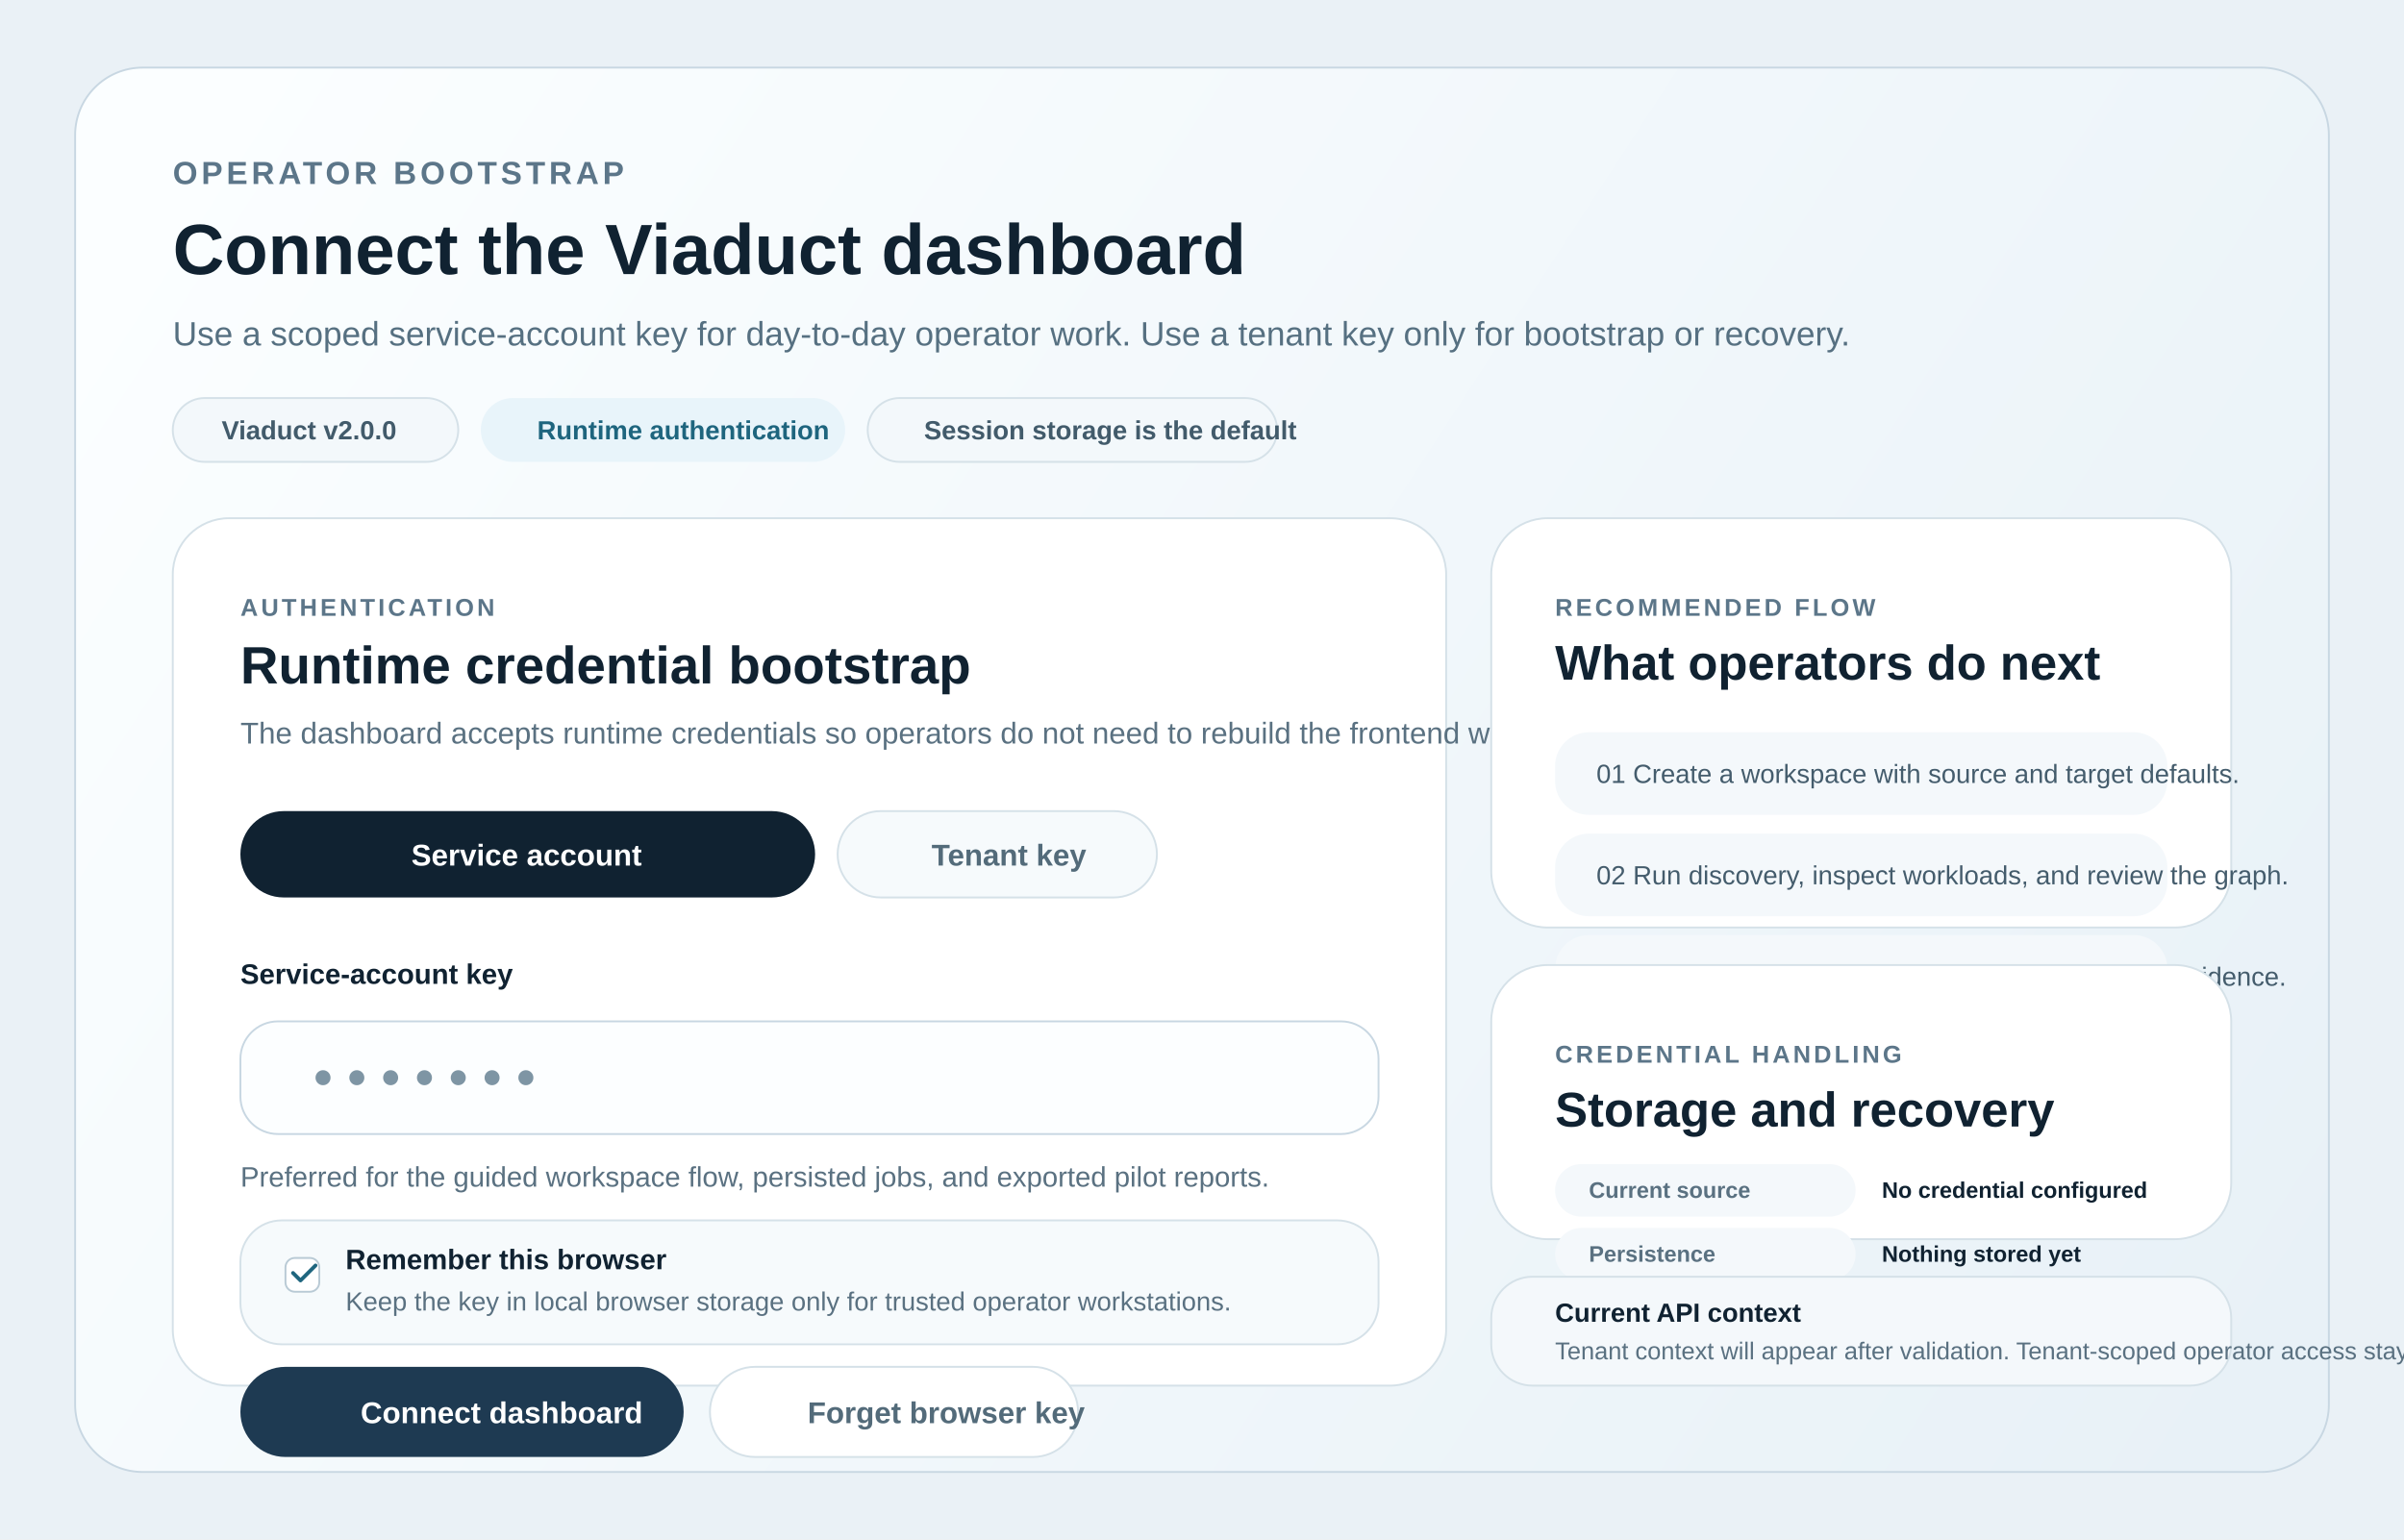
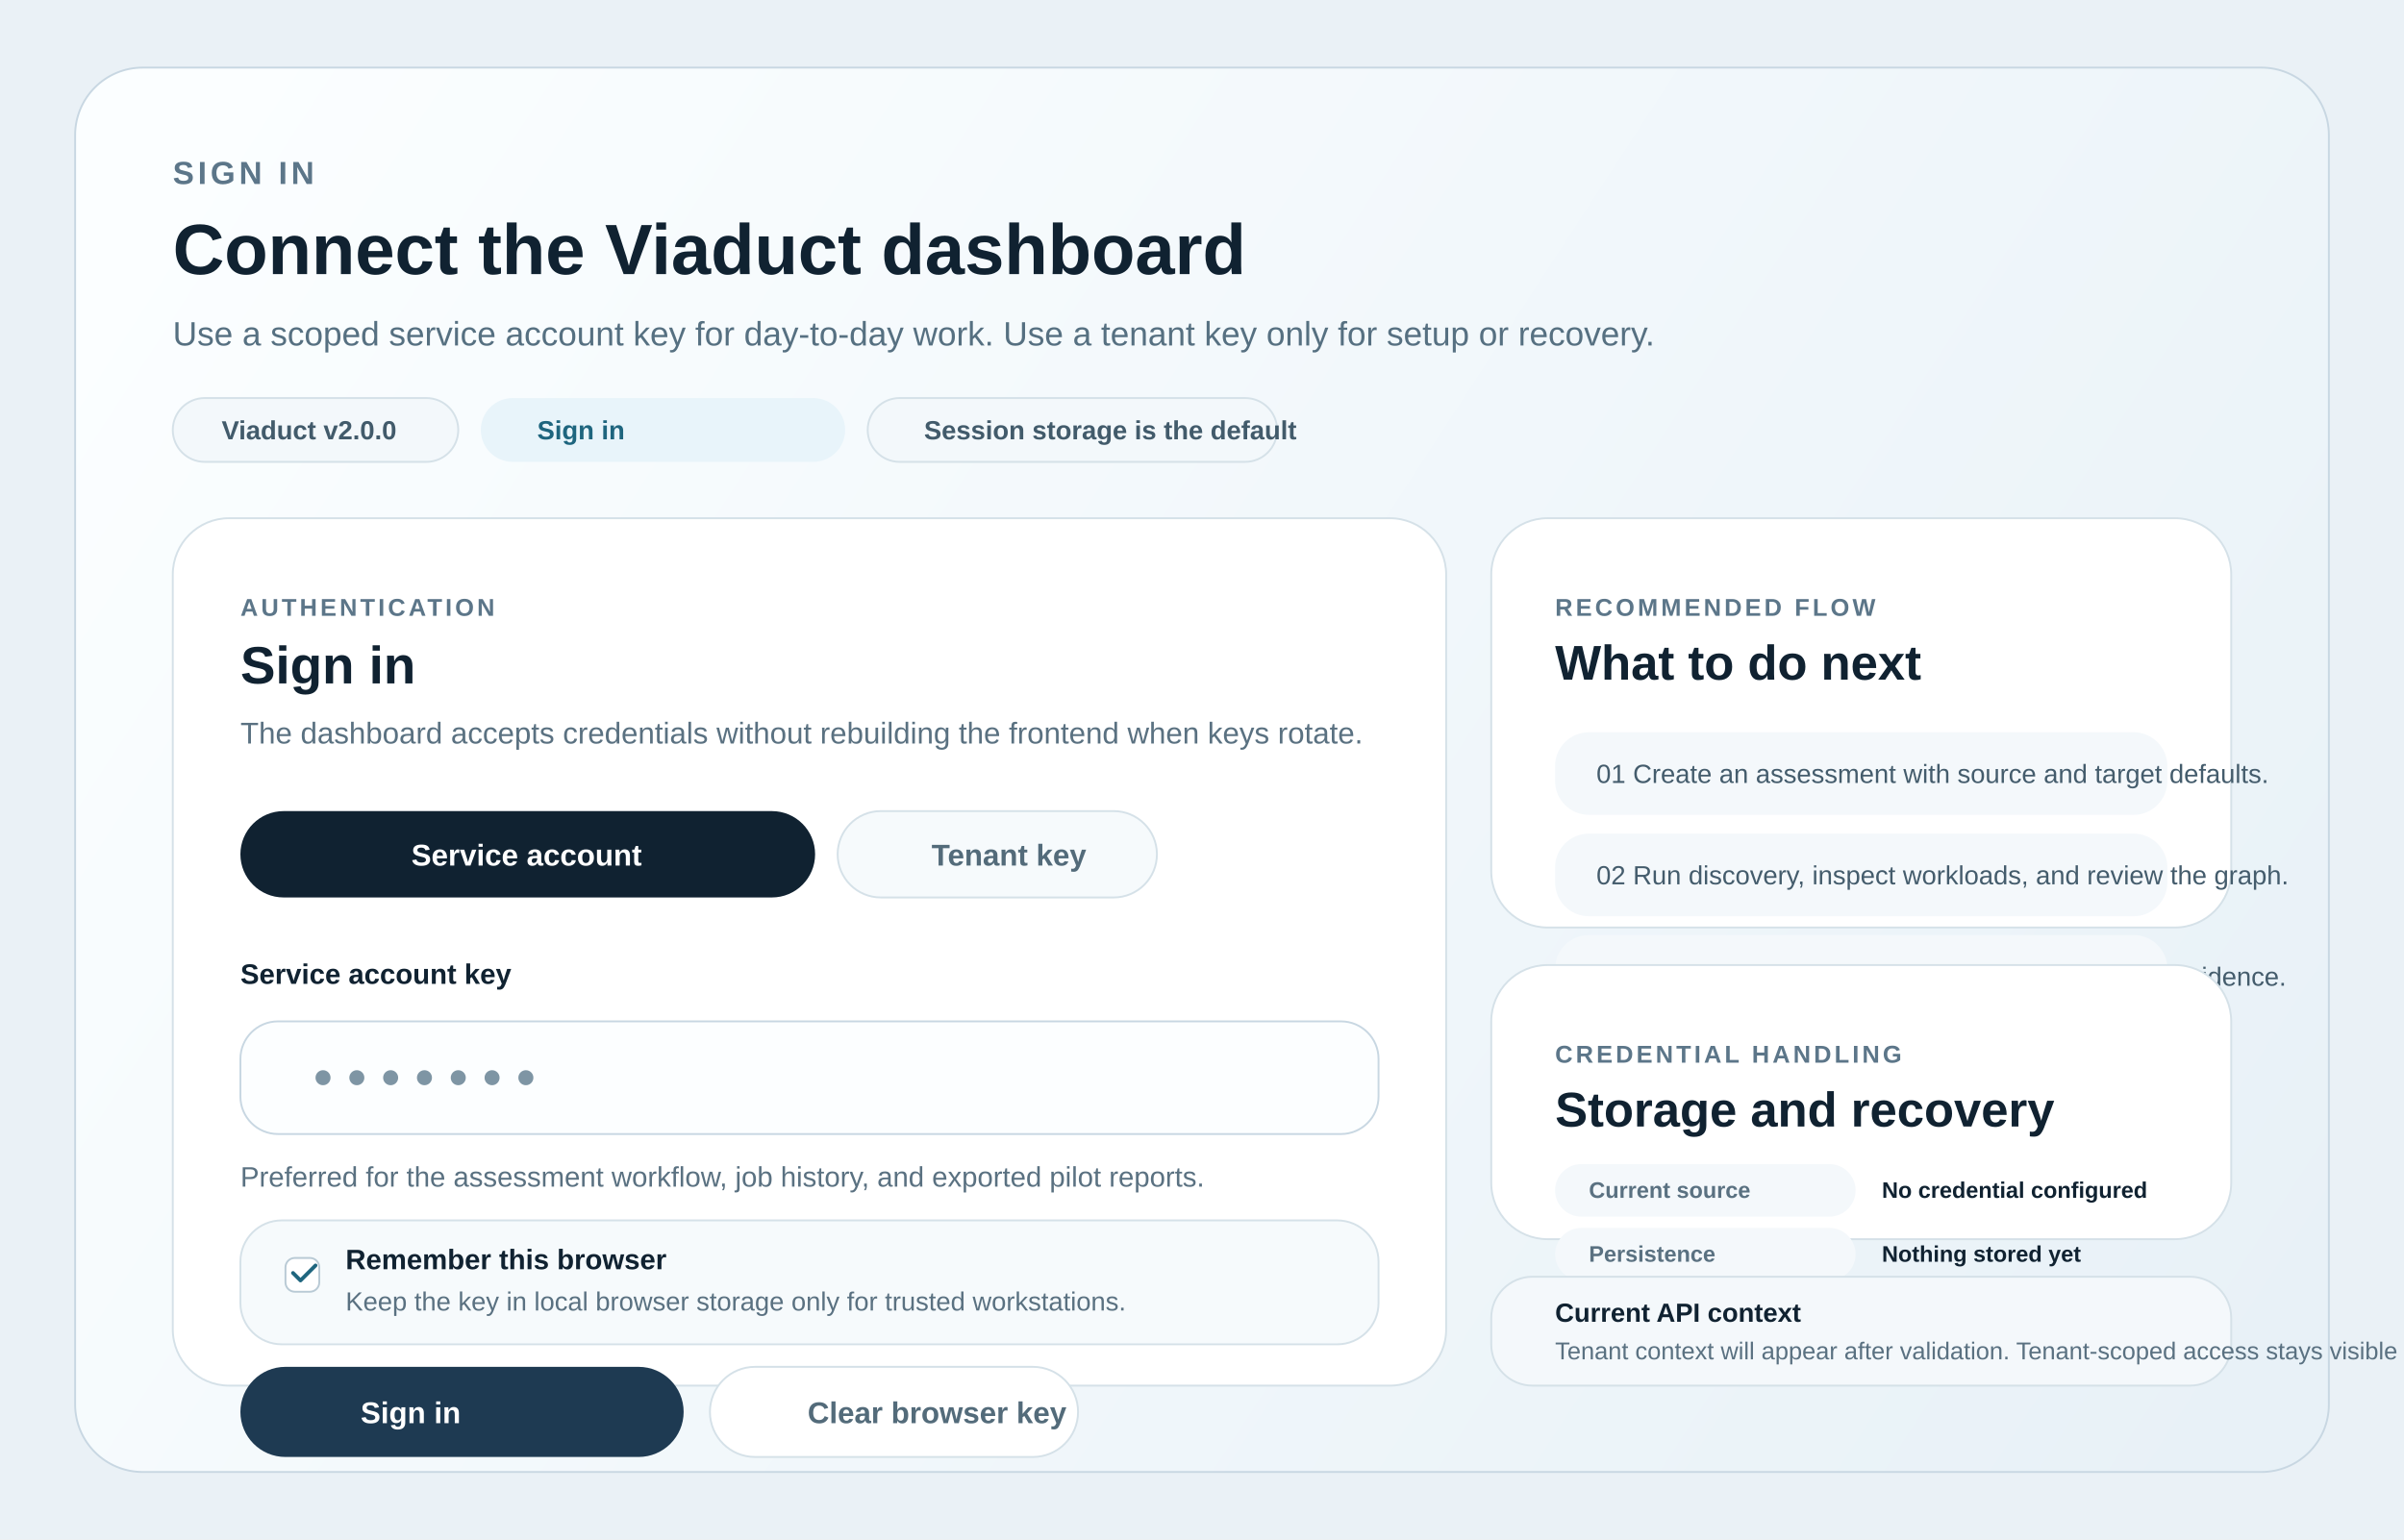
<svg xmlns="http://www.w3.org/2000/svg" width="1280" height="820" viewBox="0 0 1280 820" fill="none">
  <defs>
    <linearGradient id="bootstrap-shell" x1="96" y1="72" x2="1184" y2="780" gradientUnits="userSpaceOnUse">
      <stop stop-color="#FBFEFF" />
      <stop offset="1" stop-color="#E8F1F7" />
    </linearGradient>
    <linearGradient id="bootstrap-button" x1="0" y1="0" x2="240" y2="48" gradientUnits="userSpaceOnUse">
      <stop stop-color="#102231" />
      <stop offset="1" stop-color="#1E3A52" />
    </linearGradient>
  </defs>
  <rect width="1280" height="820" fill="#EAF1F6" />
  <rect x="40" y="36" width="1200" height="748" rx="36" fill="url(#bootstrap-shell)" stroke="#C8D7E2" />
-   <text x="92" y="98" fill="#5C7689" font-family="Segoe UI, Arial, sans-serif" font-size="17" font-weight="700" letter-spacing="2">OPERATOR BOOTSTRAP</text>
+   <text x="92" y="98" fill="#5C7689" font-family="Segoe UI, Arial, sans-serif" font-size="17" font-weight="700" letter-spacing="2">SIGN IN</text>
  <text x="92" y="146" fill="#102231" font-family="Segoe UI, Arial, sans-serif" font-size="38" font-weight="700">Connect the Viaduct dashboard</text>
-   <text x="92" y="184" fill="#567081" font-family="Segoe UI, Arial, sans-serif" font-size="18">Use a scoped service-account key for day-to-day operator work. Use a tenant key only for bootstrap or recovery.</text>
+   <text x="92" y="184" fill="#567081" font-family="Segoe UI, Arial, sans-serif" font-size="18">Use a scoped service account key for day-to-day work. Use a tenant key only for setup or recovery.</text>
  <rect x="92" y="212" width="152" height="34" rx="17" fill="#F3F8FB" stroke="#D5E1E8" />
  <text x="118" y="234" fill="#425B6B" font-family="Segoe UI, Arial, sans-serif" font-size="14" font-weight="700">Viaduct v2.0.0</text>
  <rect x="256" y="212" width="194" height="34" rx="17" fill="#E8F4FA" />
-   <text x="286" y="234" fill="#1E657E" font-family="Segoe UI, Arial, sans-serif" font-size="14" font-weight="700">Runtime authentication</text>
+   <text x="286" y="234" fill="#1E657E" font-family="Segoe UI, Arial, sans-serif" font-size="14" font-weight="700">Sign in</text>
  <rect x="462" y="212" width="218" height="34" rx="17" fill="#F3F8FB" stroke="#D5E1E8" />
  <text x="492" y="234" fill="#425B6B" font-family="Segoe UI, Arial, sans-serif" font-size="14" font-weight="700">Session storage is the default</text>
  <rect x="92" y="276" width="678" height="462" rx="30" fill="#FFFFFF" stroke="#D5E1E8" />
  <text x="128" y="328" fill="#5C7689" font-family="Segoe UI, Arial, sans-serif" font-size="13" font-weight="700" letter-spacing="1.6">AUTHENTICATION</text>
-   <text x="128" y="364" fill="#102231" font-family="Segoe UI, Arial, sans-serif" font-size="28" font-weight="700">Runtime credential bootstrap</text>
-   <text x="128" y="396" fill="#5A7181" font-family="Segoe UI, Arial, sans-serif" font-size="16">The dashboard accepts runtime credentials so operators do not need to rebuild the frontend when keys rotate.</text>
+   <text x="128" y="364" fill="#102231" font-family="Segoe UI, Arial, sans-serif" font-size="28" font-weight="700">Sign in</text>
+   <text x="128" y="396" fill="#5A7181" font-family="Segoe UI, Arial, sans-serif" font-size="16">The dashboard accepts credentials without rebuilding the frontend when keys rotate.</text>
  <rect x="128" y="432" width="306" height="46" rx="23" fill="#102231" />
  <text x="219" y="461" fill="#FFFFFF" font-family="Segoe UI, Arial, sans-serif" font-size="16" font-weight="700">Service account</text>
  <rect x="446" y="432" width="170" height="46" rx="23" fill="#F6FAFC" stroke="#D5E1E8" />
  <text x="496" y="461" fill="#536B7A" font-family="Segoe UI, Arial, sans-serif" font-size="16" font-weight="700">Tenant key</text>
-   <text x="128" y="524" fill="#102231" font-family="Segoe UI, Arial, sans-serif" font-size="15" font-weight="700">Service-account key</text>
+   <text x="128" y="524" fill="#102231" font-family="Segoe UI, Arial, sans-serif" font-size="15" font-weight="700">Service account key</text>
  <rect x="128" y="544" width="606" height="60" rx="20" fill="#FCFEFF" stroke="#C8D7E2" />
  <circle cx="172" cy="574" r="4" fill="#7E95A4" />
  <circle cx="190" cy="574" r="4" fill="#7E95A4" />
  <circle cx="208" cy="574" r="4" fill="#7E95A4" />
  <circle cx="226" cy="574" r="4" fill="#7E95A4" />
  <circle cx="244" cy="574" r="4" fill="#7E95A4" />
  <circle cx="262" cy="574" r="4" fill="#7E95A4" />
  <circle cx="280" cy="574" r="4" fill="#7E95A4" />
-   <text x="128" y="632" fill="#5A7181" font-family="Segoe UI, Arial, sans-serif" font-size="15">Preferred for the guided workspace flow, persisted jobs, and exported pilot reports.</text>
+   <text x="128" y="632" fill="#5A7181" font-family="Segoe UI, Arial, sans-serif" font-size="15">Preferred for the assessment workflow, job history, and exported pilot reports.</text>
  <rect x="128" y="650" width="606" height="66" rx="22" fill="#F6FAFC" stroke="#D5E1E8" />
  <rect x="152" y="670" width="18" height="18" rx="5" fill="#FFFFFF" stroke="#B9CAD5" />
  <path d="M156 678l4 4 8-8" stroke="#1E657E" stroke-width="2" stroke-linecap="round" stroke-linejoin="round" />
  <text x="184" y="676" fill="#102231" font-family="Segoe UI, Arial, sans-serif" font-size="15" font-weight="700">Remember this browser</text>
-   <text x="184" y="698" fill="#5A7181" font-family="Segoe UI, Arial, sans-serif" font-size="14">Keep the key in local browser storage only for trusted operator workstations.</text>
+   <text x="184" y="698" fill="#5A7181" font-family="Segoe UI, Arial, sans-serif" font-size="14">Keep the key in local browser storage only for trusted workstations.</text>
  <rect x="128" y="728" width="236" height="48" rx="24" fill="url(#bootstrap-button)" />
-   <text x="192" y="758" fill="#FFFFFF" font-family="Segoe UI, Arial, sans-serif" font-size="16" font-weight="700">Connect dashboard</text>
+   <text x="192" y="758" fill="#FFFFFF" font-family="Segoe UI, Arial, sans-serif" font-size="16" font-weight="700">Sign in</text>
  <rect x="378" y="728" width="196" height="48" rx="24" fill="#FFFFFF" stroke="#D5E1E8" />
-   <text x="430" y="758" fill="#536B7A" font-family="Segoe UI, Arial, sans-serif" font-size="16" font-weight="700">Forget browser key</text>
+   <text x="430" y="758" fill="#536B7A" font-family="Segoe UI, Arial, sans-serif" font-size="16" font-weight="700">Clear browser key</text>
  <rect x="794" y="276" width="394" height="218" rx="30" fill="#FFFFFF" stroke="#D5E1E8" />
  <text x="828" y="328" fill="#5C7689" font-family="Segoe UI, Arial, sans-serif" font-size="13" font-weight="700" letter-spacing="1.6">RECOMMENDED FLOW</text>
-   <text x="828" y="362" fill="#102231" font-family="Segoe UI, Arial, sans-serif" font-size="26" font-weight="700">What operators do next</text>
+   <text x="828" y="362" fill="#102231" font-family="Segoe UI, Arial, sans-serif" font-size="26" font-weight="700">What to do next</text>
  <rect x="828" y="390" width="326" height="44" rx="18" fill="#F4F8FB" />
-   <text x="850" y="417" fill="#445C6C" font-family="Segoe UI, Arial, sans-serif" font-size="14">01  Create a workspace with source and target defaults.</text>
+   <text x="850" y="417" fill="#445C6C" font-family="Segoe UI, Arial, sans-serif" font-size="14">01  Create an assessment with source and target defaults.</text>
  <rect x="828" y="444" width="326" height="44" rx="18" fill="#F4F8FB" />
  <text x="850" y="471" fill="#445C6C" font-family="Segoe UI, Arial, sans-serif" font-size="14">02  Run discovery, inspect workloads, and review the graph.</text>
  <rect x="828" y="498" width="326" height="44" rx="18" fill="#F4F8FB" />
  <text x="850" y="525" fill="#445C6C" font-family="Segoe UI, Arial, sans-serif" font-size="14">03  Simulate readiness, save the plan, and export evidence.</text>
  <rect x="794" y="514" width="394" height="146" rx="30" fill="#FFFFFF" stroke="#D5E1E8" />
  <text x="828" y="566" fill="#5C7689" font-family="Segoe UI, Arial, sans-serif" font-size="13" font-weight="700" letter-spacing="1.6">CREDENTIAL HANDLING</text>
  <text x="828" y="600" fill="#102231" font-family="Segoe UI, Arial, sans-serif" font-size="26" font-weight="700">Storage and recovery</text>
  <rect x="828" y="620" width="160" height="28" rx="14" fill="#F4F8FB" />
  <text x="846" y="638" fill="#5A7181" font-family="Segoe UI, Arial, sans-serif" font-size="12" font-weight="700">Current source</text>
  <text x="1002" y="638" fill="#102231" font-family="Segoe UI, Arial, sans-serif" font-size="12" font-weight="700">No credential configured</text>
  <rect x="828" y="654" width="160" height="28" rx="14" fill="#F4F8FB" />
  <text x="846" y="672" fill="#5A7181" font-family="Segoe UI, Arial, sans-serif" font-size="12" font-weight="700">Persistence</text>
  <text x="1002" y="672" fill="#102231" font-family="Segoe UI, Arial, sans-serif" font-size="12" font-weight="700">Nothing stored yet</text>
  <rect x="828" y="688" width="160" height="28" rx="14" fill="#F4F8FB" />
  <text x="846" y="706" fill="#5A7181" font-family="Segoe UI, Arial, sans-serif" font-size="12" font-weight="700">Recommended default</text>
  <text x="1002" y="706" fill="#102231" font-family="Segoe UI, Arial, sans-serif" font-size="12" font-weight="700">Session-only browser storage</text>
  <rect x="794" y="680" width="394" height="58" rx="22" fill="#F4F8FB" stroke="#D5E1E8" />
  <text x="828" y="704" fill="#102231" font-family="Segoe UI, Arial, sans-serif" font-size="14" font-weight="700">Current API context</text>
-   <text x="828" y="724" fill="#5A7181" font-family="Segoe UI, Arial, sans-serif" font-size="13">Tenant context will appear after validation. Tenant-scoped operator access stays visible after bootstrap.</text>
+   <text x="828" y="724" fill="#5A7181" font-family="Segoe UI, Arial, sans-serif" font-size="13">Tenant context will appear after validation. Tenant-scoped access stays visible after sign in.</text>
</svg>
